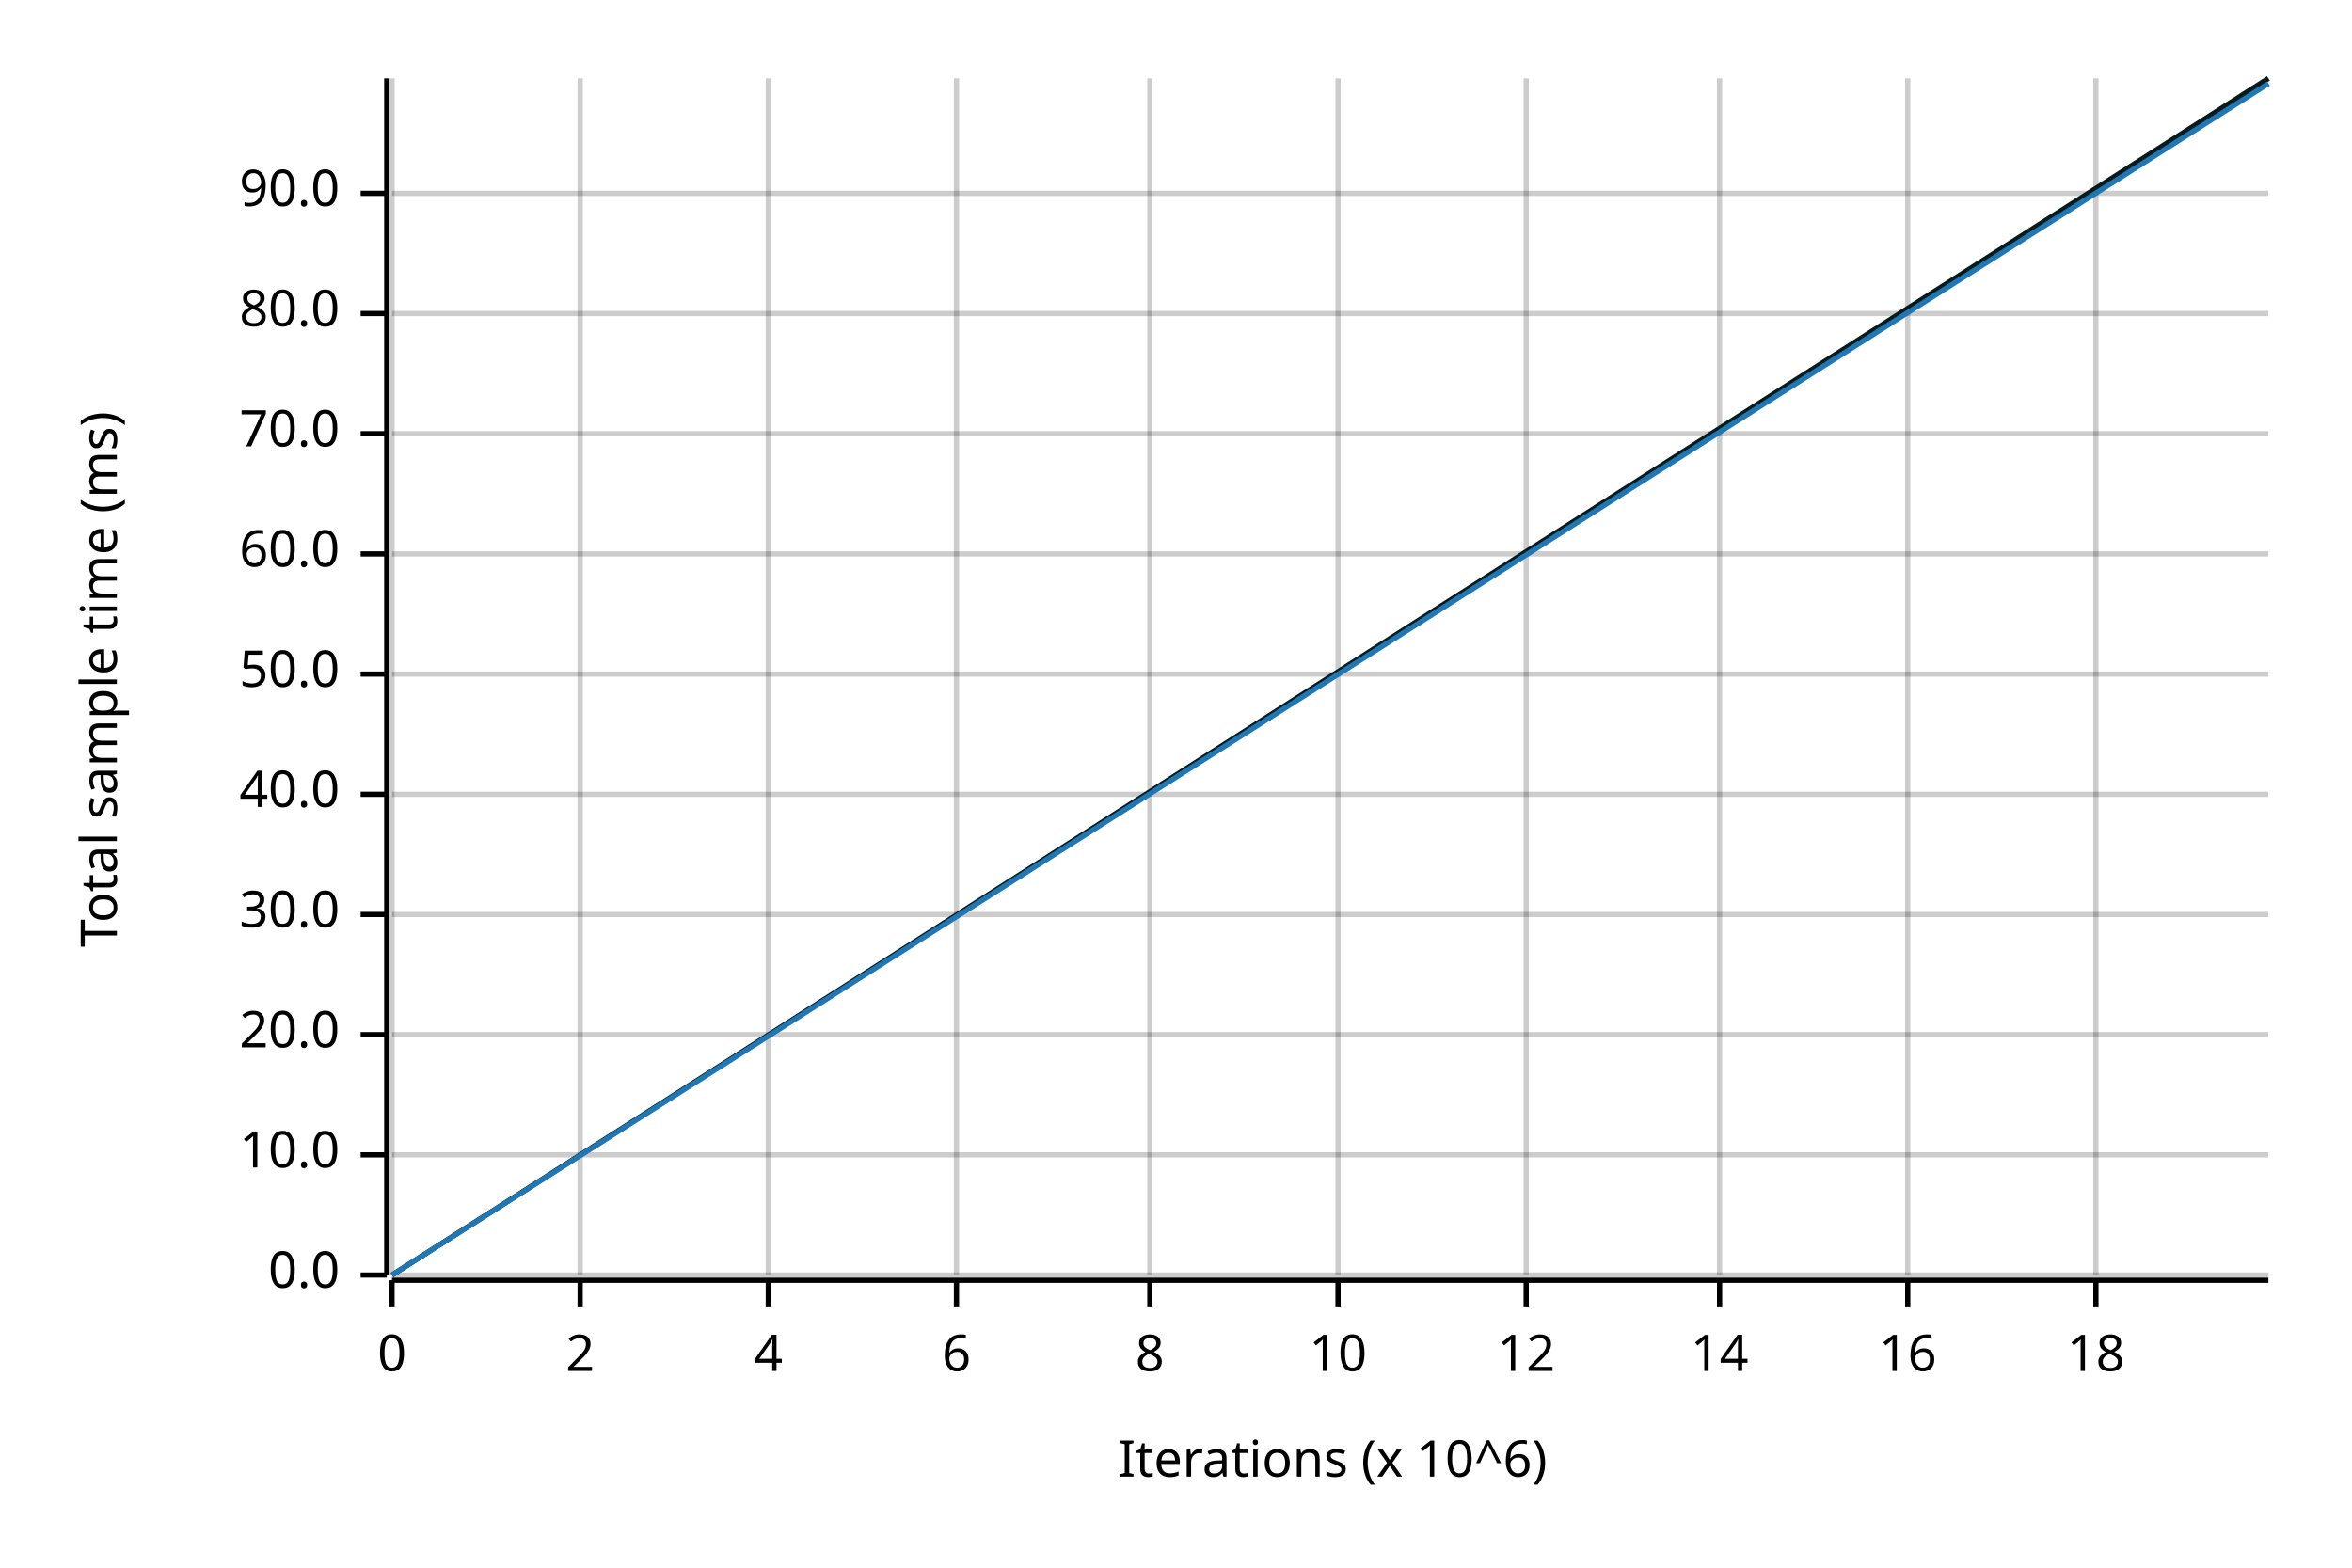
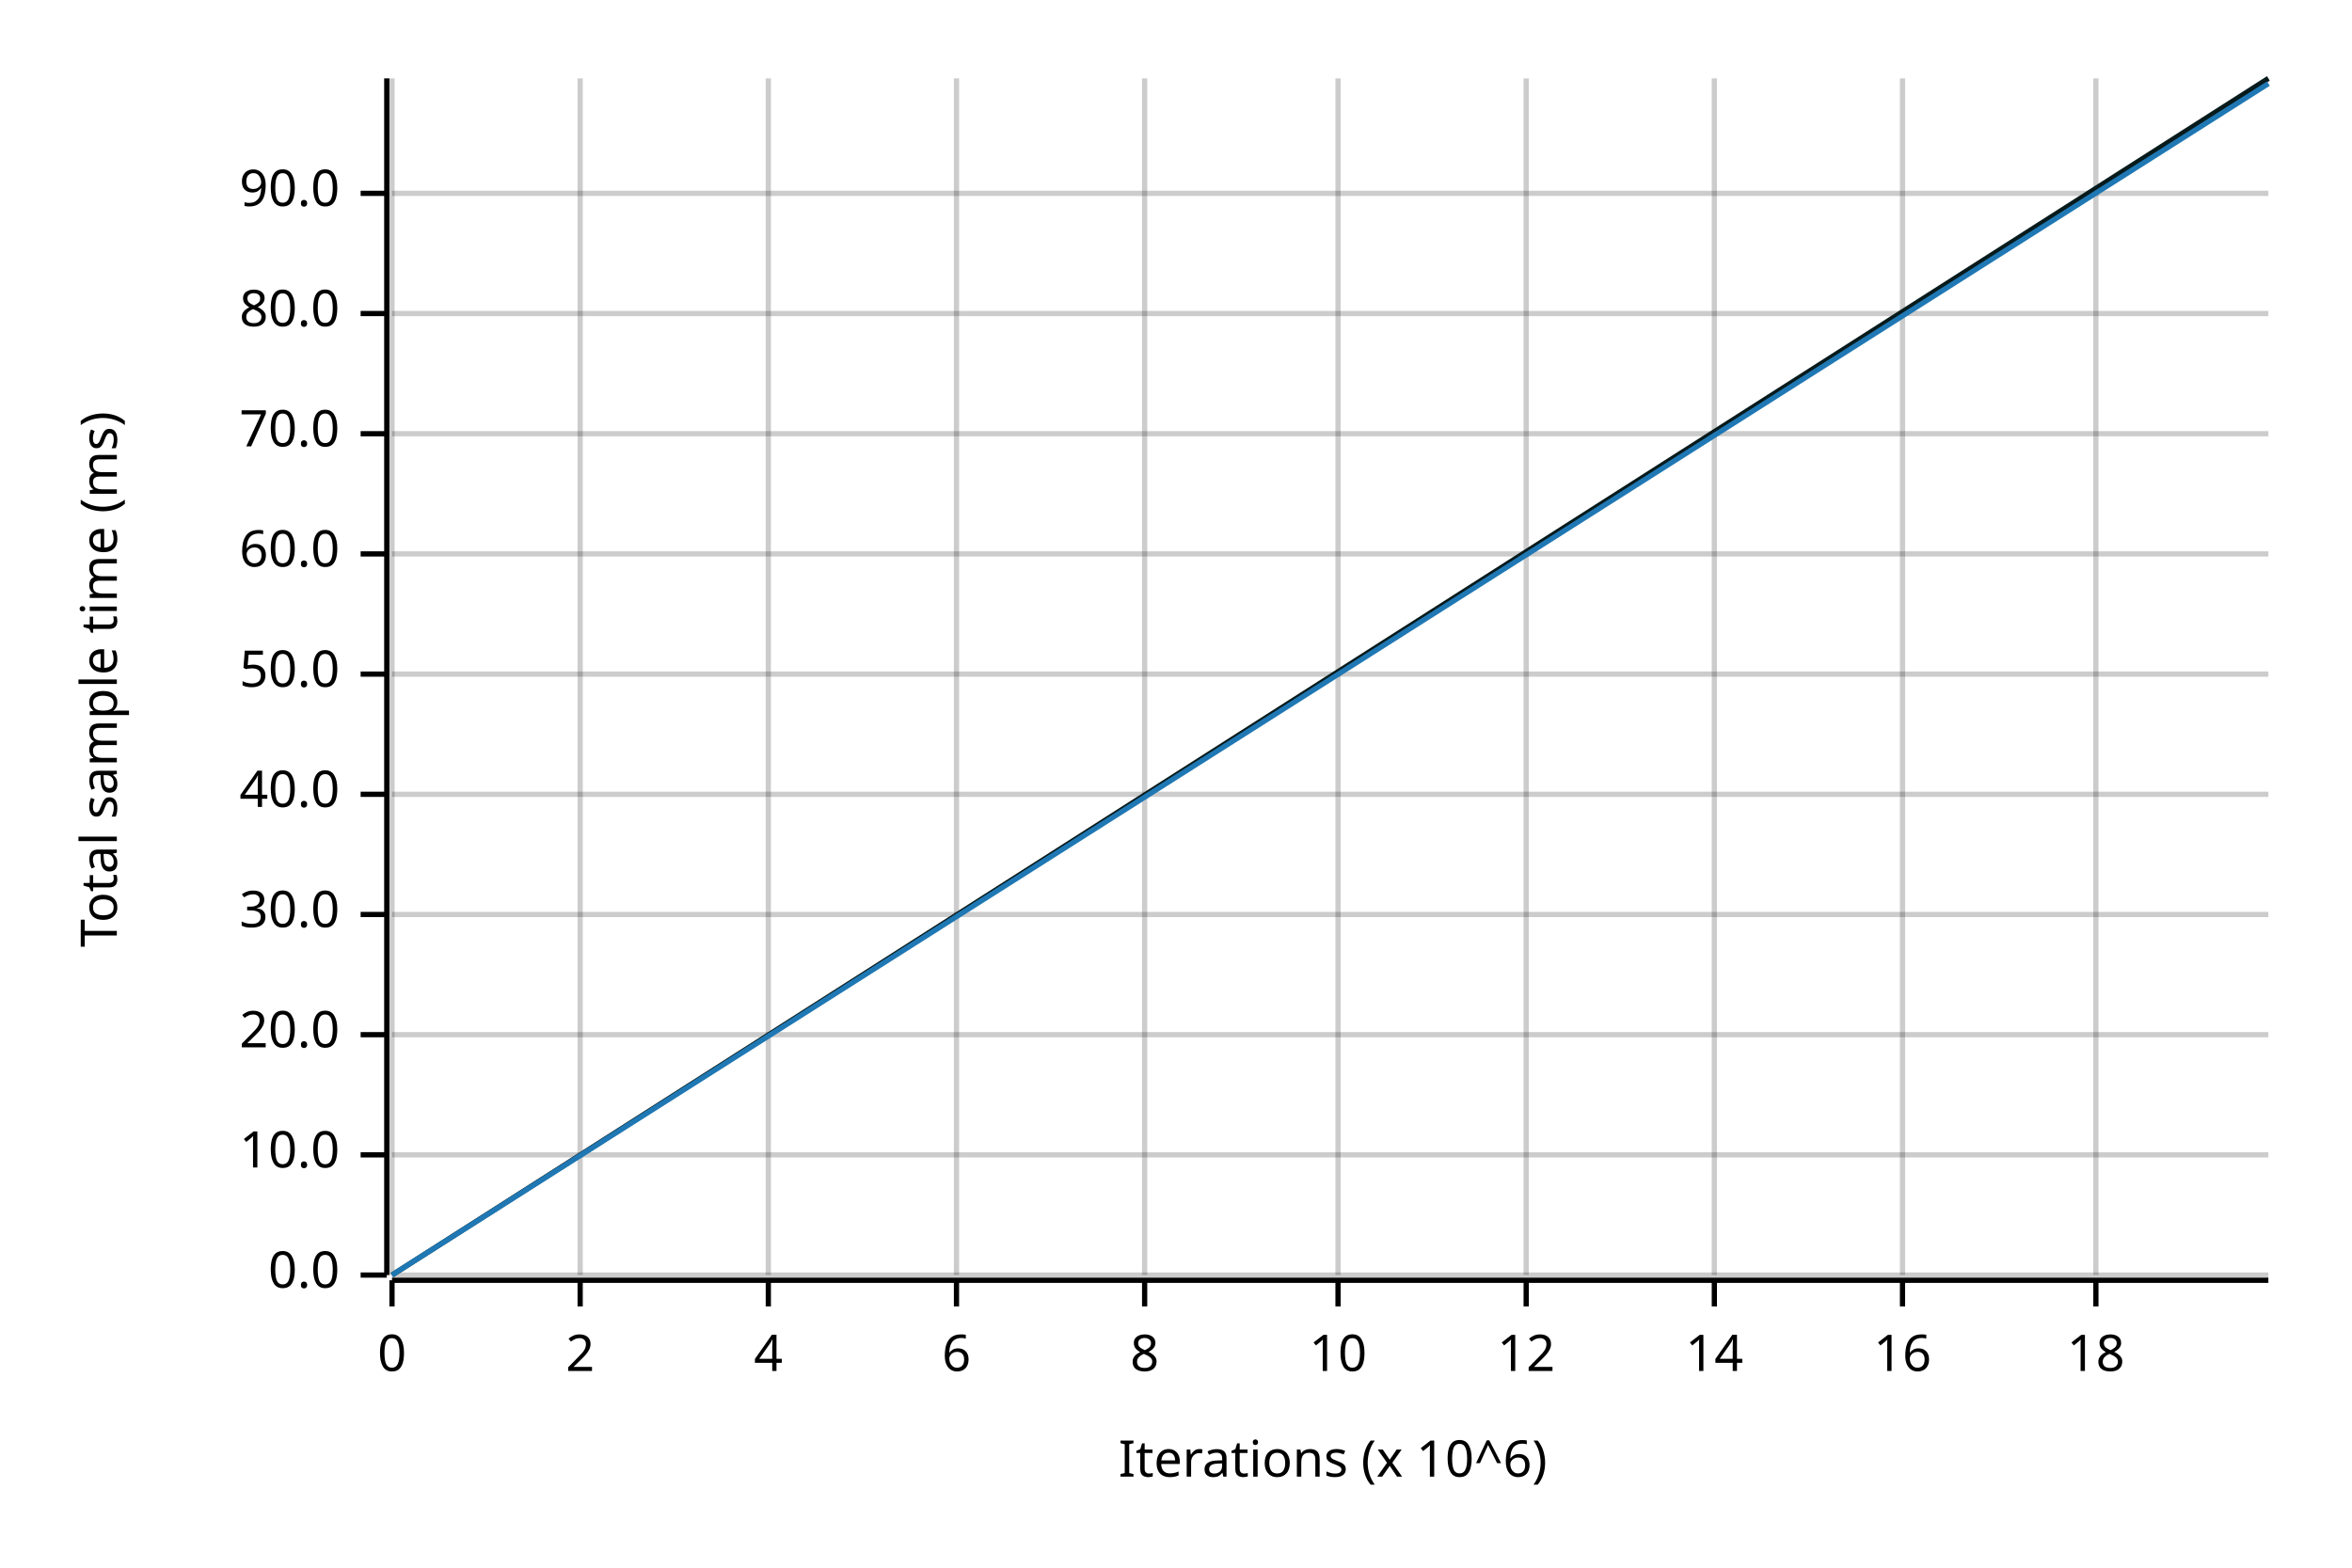
<svg xmlns="http://www.w3.org/2000/svg" width="450" height="300" viewBox="0 0 450 300">
  <text x="15" y="130" dy="0.76em" text-anchor="middle" font-family="sans-serif" font-size="9.677" opacity="1" fill="#000000" transform="rotate(270, 15, 130)">
Total sample time (ms)
</text>
  <text x="255" y="285" dy="-0.5ex" text-anchor="middle" font-family="sans-serif" font-size="9.677" opacity="1" fill="#000000">
Iterations (x 10^6)
</text>
  <line opacity="0.2" stroke="#000000" stroke-width="1" x1="75" y1="244" x2="75" y2="15" />
  <line opacity="0.2" stroke="#000000" stroke-width="1" x1="111" y1="244" x2="111" y2="15" />
  <line opacity="0.2" stroke="#000000" stroke-width="1" x1="147" y1="244" x2="147" y2="15" />
  <line opacity="0.2" stroke="#000000" stroke-width="1" x1="183" y1="244" x2="183" y2="15" />
-   <line opacity="0.2" stroke="#000000" stroke-width="1" x1="220" y1="244" x2="220" y2="15" />
+   <line opacity="0.2" stroke="#000000" stroke-width="1" x1="219" y1="244" x2="219" y2="15" />
  <line opacity="0.2" stroke="#000000" stroke-width="1" x1="256" y1="244" x2="256" y2="15" />
  <line opacity="0.2" stroke="#000000" stroke-width="1" x1="292" y1="244" x2="292" y2="15" />
-   <line opacity="0.2" stroke="#000000" stroke-width="1" x1="329" y1="244" x2="329" y2="15" />
-   <line opacity="0.2" stroke="#000000" stroke-width="1" x1="365" y1="244" x2="365" y2="15" />
+   <line opacity="0.2" stroke="#000000" stroke-width="1" x1="328" y1="244" x2="328" y2="15" />
+   <line opacity="0.2" stroke="#000000" stroke-width="1" x1="364" y1="244" x2="364" y2="15" />
  <line opacity="0.2" stroke="#000000" stroke-width="1" x1="401" y1="244" x2="401" y2="15" />
  <line opacity="0.2" stroke="#000000" stroke-width="1" x1="75" y1="244" x2="434" y2="244" />
  <line opacity="0.2" stroke="#000000" stroke-width="1" x1="75" y1="221" x2="434" y2="221" />
  <line opacity="0.2" stroke="#000000" stroke-width="1" x1="75" y1="198" x2="434" y2="198" />
  <line opacity="0.2" stroke="#000000" stroke-width="1" x1="75" y1="175" x2="434" y2="175" />
  <line opacity="0.2" stroke="#000000" stroke-width="1" x1="75" y1="152" x2="434" y2="152" />
  <line opacity="0.2" stroke="#000000" stroke-width="1" x1="75" y1="129" x2="434" y2="129" />
  <line opacity="0.2" stroke="#000000" stroke-width="1" x1="75" y1="106" x2="434" y2="106" />
  <line opacity="0.2" stroke="#000000" stroke-width="1" x1="75" y1="83" x2="434" y2="83" />
  <line opacity="0.2" stroke="#000000" stroke-width="1" x1="75" y1="60" x2="434" y2="60" />
  <line opacity="0.2" stroke="#000000" stroke-width="1" x1="75" y1="37" x2="434" y2="37" />
  <polyline fill="none" opacity="1" stroke="#000000" stroke-width="1" points="74,15 74,244 " />
  <text x="65" y="244" dy="0.5ex" text-anchor="end" font-family="sans-serif" font-size="9.677" opacity="1" fill="#000000">
0.0
</text>
  <polyline fill="none" opacity="1" stroke="#000000" stroke-width="1" points="69,244 74,244 " />
  <text x="65" y="221" dy="0.5ex" text-anchor="end" font-family="sans-serif" font-size="9.677" opacity="1" fill="#000000">
10.0
</text>
  <polyline fill="none" opacity="1" stroke="#000000" stroke-width="1" points="69,221 74,221 " />
  <text x="65" y="198" dy="0.5ex" text-anchor="end" font-family="sans-serif" font-size="9.677" opacity="1" fill="#000000">
20.0
</text>
  <polyline fill="none" opacity="1" stroke="#000000" stroke-width="1" points="69,198 74,198 " />
  <text x="65" y="175" dy="0.5ex" text-anchor="end" font-family="sans-serif" font-size="9.677" opacity="1" fill="#000000">
30.0
</text>
  <polyline fill="none" opacity="1" stroke="#000000" stroke-width="1" points="69,175 74,175 " />
  <text x="65" y="152" dy="0.5ex" text-anchor="end" font-family="sans-serif" font-size="9.677" opacity="1" fill="#000000">
40.0
</text>
  <polyline fill="none" opacity="1" stroke="#000000" stroke-width="1" points="69,152 74,152 " />
  <text x="65" y="129" dy="0.5ex" text-anchor="end" font-family="sans-serif" font-size="9.677" opacity="1" fill="#000000">
50.0
</text>
  <polyline fill="none" opacity="1" stroke="#000000" stroke-width="1" points="69,129 74,129 " />
  <text x="65" y="106" dy="0.5ex" text-anchor="end" font-family="sans-serif" font-size="9.677" opacity="1" fill="#000000">
60.0
</text>
  <polyline fill="none" opacity="1" stroke="#000000" stroke-width="1" points="69,106 74,106 " />
  <text x="65" y="83" dy="0.5ex" text-anchor="end" font-family="sans-serif" font-size="9.677" opacity="1" fill="#000000">
70.0
</text>
  <polyline fill="none" opacity="1" stroke="#000000" stroke-width="1" points="69,83 74,83 " />
  <text x="65" y="60" dy="0.5ex" text-anchor="end" font-family="sans-serif" font-size="9.677" opacity="1" fill="#000000">
80.0
</text>
  <polyline fill="none" opacity="1" stroke="#000000" stroke-width="1" points="69,60 74,60 " />
  <text x="65" y="37" dy="0.5ex" text-anchor="end" font-family="sans-serif" font-size="9.677" opacity="1" fill="#000000">
90.0
</text>
  <polyline fill="none" opacity="1" stroke="#000000" stroke-width="1" points="69,37 74,37 " />
  <polyline fill="none" opacity="1" stroke="#000000" stroke-width="1" points="75,245 434,245 " />
  <text x="75" y="255" dy="0.76em" text-anchor="middle" font-family="sans-serif" font-size="9.677" opacity="1" fill="#000000">
0
</text>
  <polyline fill="none" opacity="1" stroke="#000000" stroke-width="1" points="75,245 75,250 " />
  <text x="111" y="255" dy="0.76em" text-anchor="middle" font-family="sans-serif" font-size="9.677" opacity="1" fill="#000000">
2
</text>
  <polyline fill="none" opacity="1" stroke="#000000" stroke-width="1" points="111,245 111,250 " />
  <text x="147" y="255" dy="0.76em" text-anchor="middle" font-family="sans-serif" font-size="9.677" opacity="1" fill="#000000">
4
</text>
  <polyline fill="none" opacity="1" stroke="#000000" stroke-width="1" points="147,245 147,250 " />
  <text x="183" y="255" dy="0.76em" text-anchor="middle" font-family="sans-serif" font-size="9.677" opacity="1" fill="#000000">
6
</text>
  <polyline fill="none" opacity="1" stroke="#000000" stroke-width="1" points="183,245 183,250 " />
-   <text x="220" y="255" dy="0.76em" text-anchor="middle" font-family="sans-serif" font-size="9.677" opacity="1" fill="#000000">
+   <text x="219" y="255" dy="0.76em" text-anchor="middle" font-family="sans-serif" font-size="9.677" opacity="1" fill="#000000">
8
</text>
-   <polyline fill="none" opacity="1" stroke="#000000" stroke-width="1" points="220,245 220,250 " />
+   <polyline fill="none" opacity="1" stroke="#000000" stroke-width="1" points="219,245 219,250 " />
  <text x="256" y="255" dy="0.76em" text-anchor="middle" font-family="sans-serif" font-size="9.677" opacity="1" fill="#000000">
10
</text>
  <polyline fill="none" opacity="1" stroke="#000000" stroke-width="1" points="256,245 256,250 " />
  <text x="292" y="255" dy="0.76em" text-anchor="middle" font-family="sans-serif" font-size="9.677" opacity="1" fill="#000000">
12
</text>
  <polyline fill="none" opacity="1" stroke="#000000" stroke-width="1" points="292,245 292,250 " />
-   <text x="329" y="255" dy="0.76em" text-anchor="middle" font-family="sans-serif" font-size="9.677" opacity="1" fill="#000000">
+   <text x="328" y="255" dy="0.76em" text-anchor="middle" font-family="sans-serif" font-size="9.677" opacity="1" fill="#000000">
14
</text>
-   <polyline fill="none" opacity="1" stroke="#000000" stroke-width="1" points="329,245 329,250 " />
-   <text x="365" y="255" dy="0.76em" text-anchor="middle" font-family="sans-serif" font-size="9.677" opacity="1" fill="#000000">
+   <polyline fill="none" opacity="1" stroke="#000000" stroke-width="1" points="328,245 328,250 " />
+   <text x="364" y="255" dy="0.76em" text-anchor="middle" font-family="sans-serif" font-size="9.677" opacity="1" fill="#000000">
16
</text>
-   <polyline fill="none" opacity="1" stroke="#000000" stroke-width="1" points="365,245 365,250 " />
+   <polyline fill="none" opacity="1" stroke="#000000" stroke-width="1" points="364,245 364,250 " />
  <text x="401" y="255" dy="0.76em" text-anchor="middle" font-family="sans-serif" font-size="9.677" opacity="1" fill="#000000">
18
</text>
  <polyline fill="none" opacity="1" stroke="#000000" stroke-width="1" points="401,245 401,250 " />
  <polyline fill="none" opacity="1" stroke="#071A1C" stroke-width="1" points="75,244 434,15 " />
  <polygon opacity="0.25" fill="#071A1C" points="75,244 434,16 434,15 " />
  <polyline fill="none" opacity="1" stroke="#1F78B4" stroke-width="1" points="75,244 434,16 " />
  <polygon opacity="0.25" fill="#1F78B4" points="75,244 434,16 434,16 " />
</svg>
